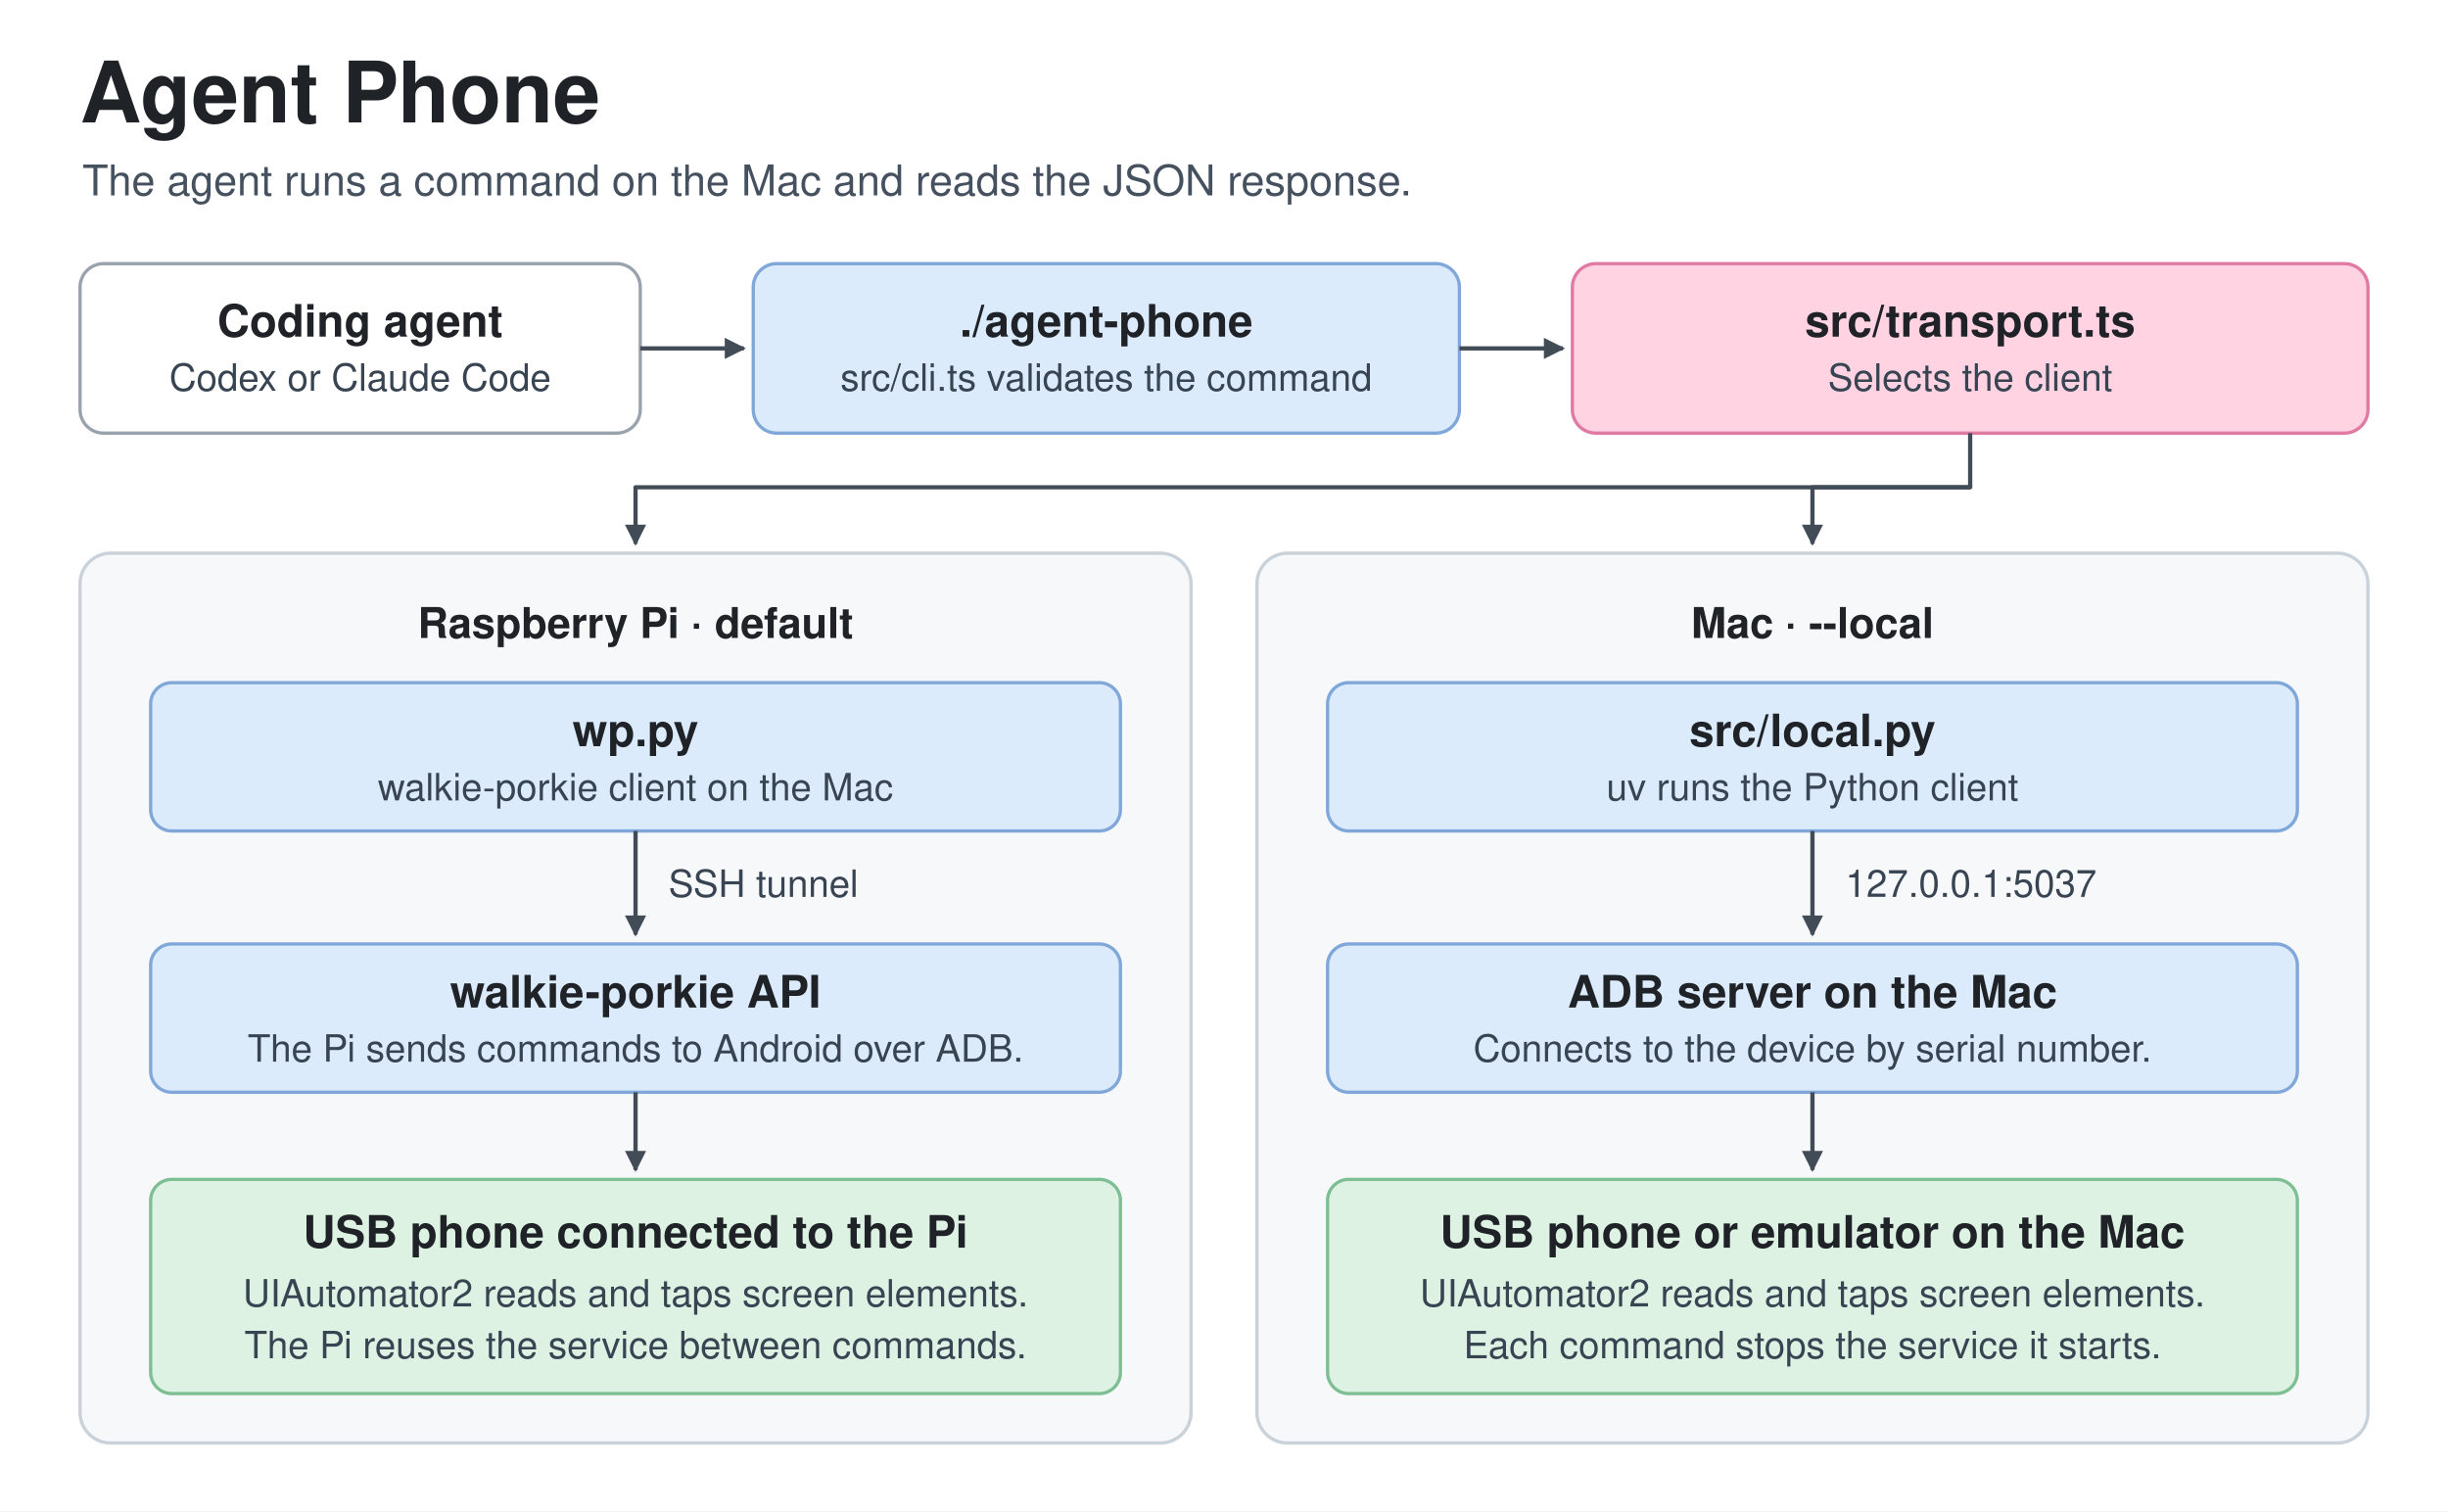
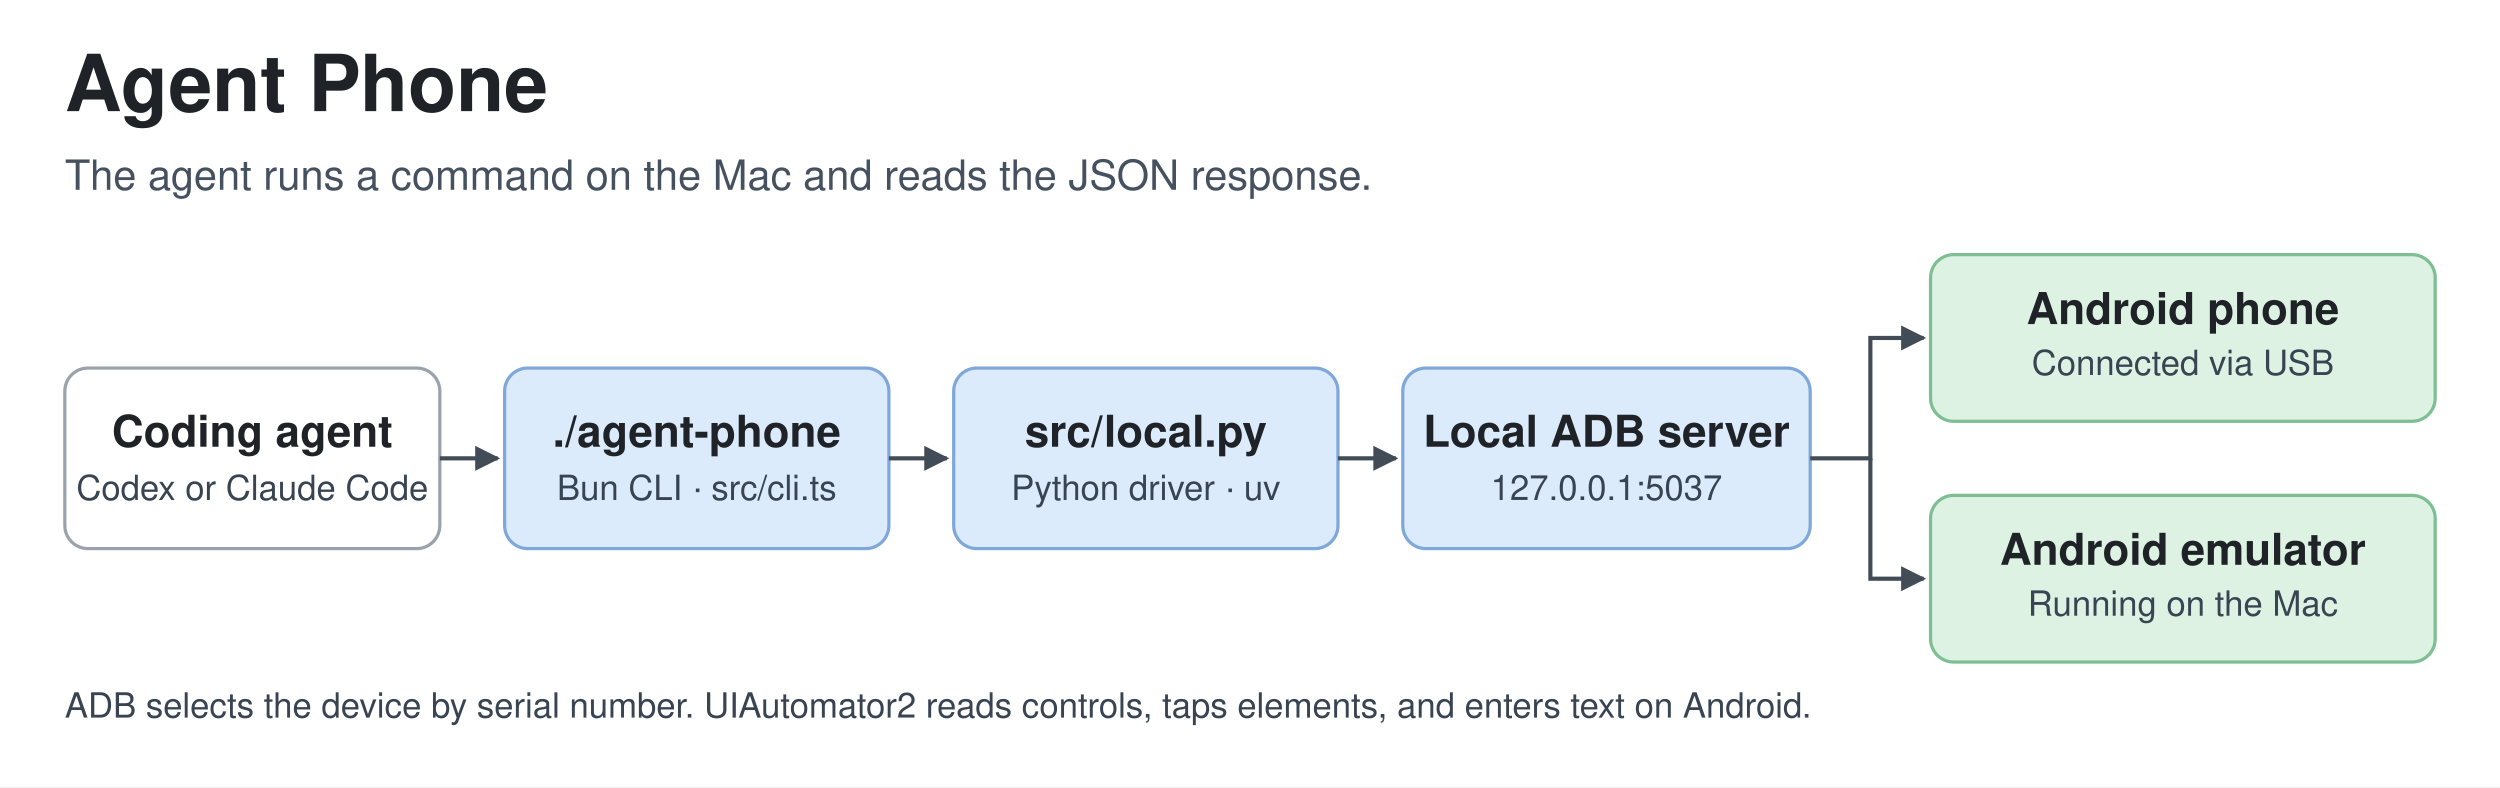
- <svg xmlns="http://www.w3.org/2000/svg" viewBox="0 0 1040 642" width="1040" height="642" xml:lang="en" role="img" aria-labelledby="title desc">
+ <svg xmlns="http://www.w3.org/2000/svg" viewBox="0 0 1080 340" width="1080" height="340" xml:lang="en" role="img" aria-labelledby="title desc">
  <defs>
-     <marker id="head" viewBox="0 0 10 10" refX="9" refY="5" markerWidth="5" markerHeight="5" orient="auto">
+     <marker id="arrow" viewBox="0 0 10 10" refX="9" refY="5" markerWidth="6" markerHeight="6" orient="auto">
      <path d="M0 0 10 5 0 10Z" fill="#424c57" />
    </marker>
    <style>
      text { font-family: -apple-system, BlinkMacSystemFont, "Segoe UI", Helvetica, Arial, sans-serif; fill: #1f2328; }
-       .title { font-size: 36px; font-weight: 700; }
+       .title { font-size: 34px; font-weight: 700; }
      .subtitle { font-size: 18px; fill: #465160; }
      .label { font-size: 19px; font-weight: 650; }
-       .detail { font-size: 16px; fill: #384452; }
-       .group { font-size: 18px; font-weight: 700; }
-       .edge { fill: none; stroke: #424c57; stroke-width: 1.8; stroke-linejoin: round; marker-end: url(#head); }
-       .lane { fill: #f6f8fa; stroke: #c9d1d9; }
+       .detail { font-size: 15px; fill: #384452; }
+       .edge { fill: none; stroke: #424c57; stroke-width: 1.8; marker-end: url(#arrow); }
      .code { fill: #dcebfb; stroke: #7fa7d9; }
      .device { fill: #ddf2e3; stroke: #7dbf93; }
      rect { stroke-width: 1.4; }
    </style>
  </defs>
-   <rect width="1040" height="642" fill="white" />
-   <text x="34" y="52" class="title">Agent Phone</text>
-   <text x="35" y="83" class="subtitle">The agent runs a command on the Mac and reads the JSON response.</text>
-   <rect x="34" y="112" width="238" height="72" rx="10" fill="white" stroke="#9aa3ad" />
-   <rect x="320" y="112" width="300" height="72" rx="10" class="code" />
-   <rect x="668" y="112" width="338" height="72" rx="10" fill="#ffd3e2" stroke="#e07aa2" />
+   <rect width="1080" height="340" fill="white" />
+   <text x="28" y="48" class="title">Agent Phone</text>
+   <text x="28" y="82" class="subtitle">The agent runs a command on the Mac and reads the JSON response.</text>
  <g text-anchor="middle">
-     <text x="153" y="143" class="label">Coding agent</text>
-     <text x="153" y="166" class="detail">Codex or Claude Code</text>
-     <text x="470" y="143" class="label">./agent-phone</text>
-     <text x="470" y="166" class="detail">src/cli.ts validates the command</text>
-     <text x="837" y="143" class="label">src/transport.ts</text>
-     <text x="837" y="166" class="detail">Selects the client</text>
+     <rect x="28" y="159" width="162" height="78" rx="10" fill="white" stroke="#9aa3ad" />
+     <text x="109" y="193" class="label">Coding agent</text>
+     <text x="109" y="216" class="detail">Codex or Claude Code</text>
+     <rect x="218" y="159" width="166" height="78" rx="10" class="code" />
+     <text x="301" y="193" class="label">./agent-phone</text>
+     <text x="301" y="216" class="detail">Bun CLI · src/cli.ts</text>
+     <rect x="412" y="159" width="166" height="78" rx="10" class="code" />
+     <text x="495" y="193" class="label">src/local.py</text>
+     <text x="495" y="216" class="detail">Python driver · uv</text>
+     <rect x="606" y="159" width="176" height="78" rx="10" class="code" />
+     <text x="694" y="193" class="label">Local ADB server</text>
+     <text x="694" y="216" class="detail">127.0.0.1:5037</text>
+     <rect x="834" y="110" width="218" height="72" rx="10" class="device" />
+     <text x="943" y="140" class="label">Android phone</text>
+     <text x="943" y="162" class="detail">Connected via USB</text>
+     <rect x="834" y="214" width="218" height="72" rx="10" class="device" />
+     <text x="943" y="244" class="label">Android emulator</text>
+     <text x="943" y="266" class="detail">Running on the Mac</text>
  </g>
-   <path class="edge" d="M272 148 H316" />
-   <path class="edge" d="M620 148 H664" />
-   <path class="edge" d="M837 184 V207 H270 V231" />
-   <path class="edge" d="M837 207 H770 V231" />
-   <rect x="34" y="235" width="472" height="378" rx="13" class="lane" />
-   <rect x="534" y="235" width="472" height="378" rx="13" class="lane" />
-   <g text-anchor="middle">
-     <text x="270" y="271" class="group">Raspberry Pi · default</text>
-     <text x="770" y="271" class="group">Mac · --local</text>
-     <rect x="64" y="290" width="412" height="63" rx="9" class="code" />
-     <text x="270" y="317" class="label">wp.py</text>
-     <text x="270" y="340" class="detail">walkie-porkie client on the Mac</text>
-     <rect x="564" y="290" width="412" height="63" rx="9" class="code" />
-     <text x="770" y="317" class="label">src/local.py</text>
-     <text x="770" y="340" class="detail">uv runs the Python client</text>
-     <path class="edge" d="M270 353 V397" />
-     <text x="284" y="381" text-anchor="start" class="detail">SSH tunnel</text>
-     <path class="edge" d="M770 353 V397" />
-     <text x="784" y="381" text-anchor="start" class="detail">127.0.0.1:5037</text>
-     <rect x="64" y="401" width="412" height="63" rx="9" class="code" />
-     <text x="270" y="428" class="label">walkie-porkie API</text>
-     <text x="270" y="451" class="detail">The Pi sends commands to Android over ADB.</text>
-     <rect x="564" y="401" width="412" height="63" rx="9" class="code" />
-     <text x="770" y="428" class="label">ADB server on the Mac</text>
-     <text x="770" y="451" class="detail">Connects to the device by serial number.</text>
-     <path class="edge" d="M270 464 V497" />
-     <path class="edge" d="M770 464 V497" />
-     <rect x="64" y="501" width="412" height="91" rx="9" class="device" />
-     <text x="270" y="530" class="label">USB phone connected to the Pi</text>
-     <text x="270" y="555" class="detail">UIAutomator2 reads and taps screen elements.</text>
-     <text x="270" y="577" class="detail">The Pi reuses the service between commands.</text>
-     <rect x="564" y="501" width="412" height="91" rx="9" class="device" />
-     <text x="770" y="530" class="label">USB phone or emulator on the Mac</text>
-     <text x="770" y="555" class="detail">UIAutomator2 reads and taps screen elements.</text>
-     <text x="770" y="577" class="detail">Each command stops the service it starts.</text>
-   </g>
+   <path class="edge" d="M190 198 H215" />
+   <path class="edge" d="M384 198 H409" />
+   <path class="edge" d="M578 198 H603" />
+   <path class="edge" d="M782 198 H808 V146 H831" />
+   <path class="edge" d="M808 198 V250 H831" />
+   <text x="28" y="310" class="detail">ADB selects the device by serial number. UIAutomator2 reads controls, taps elements, and enters text on Android.</text>
</svg>
